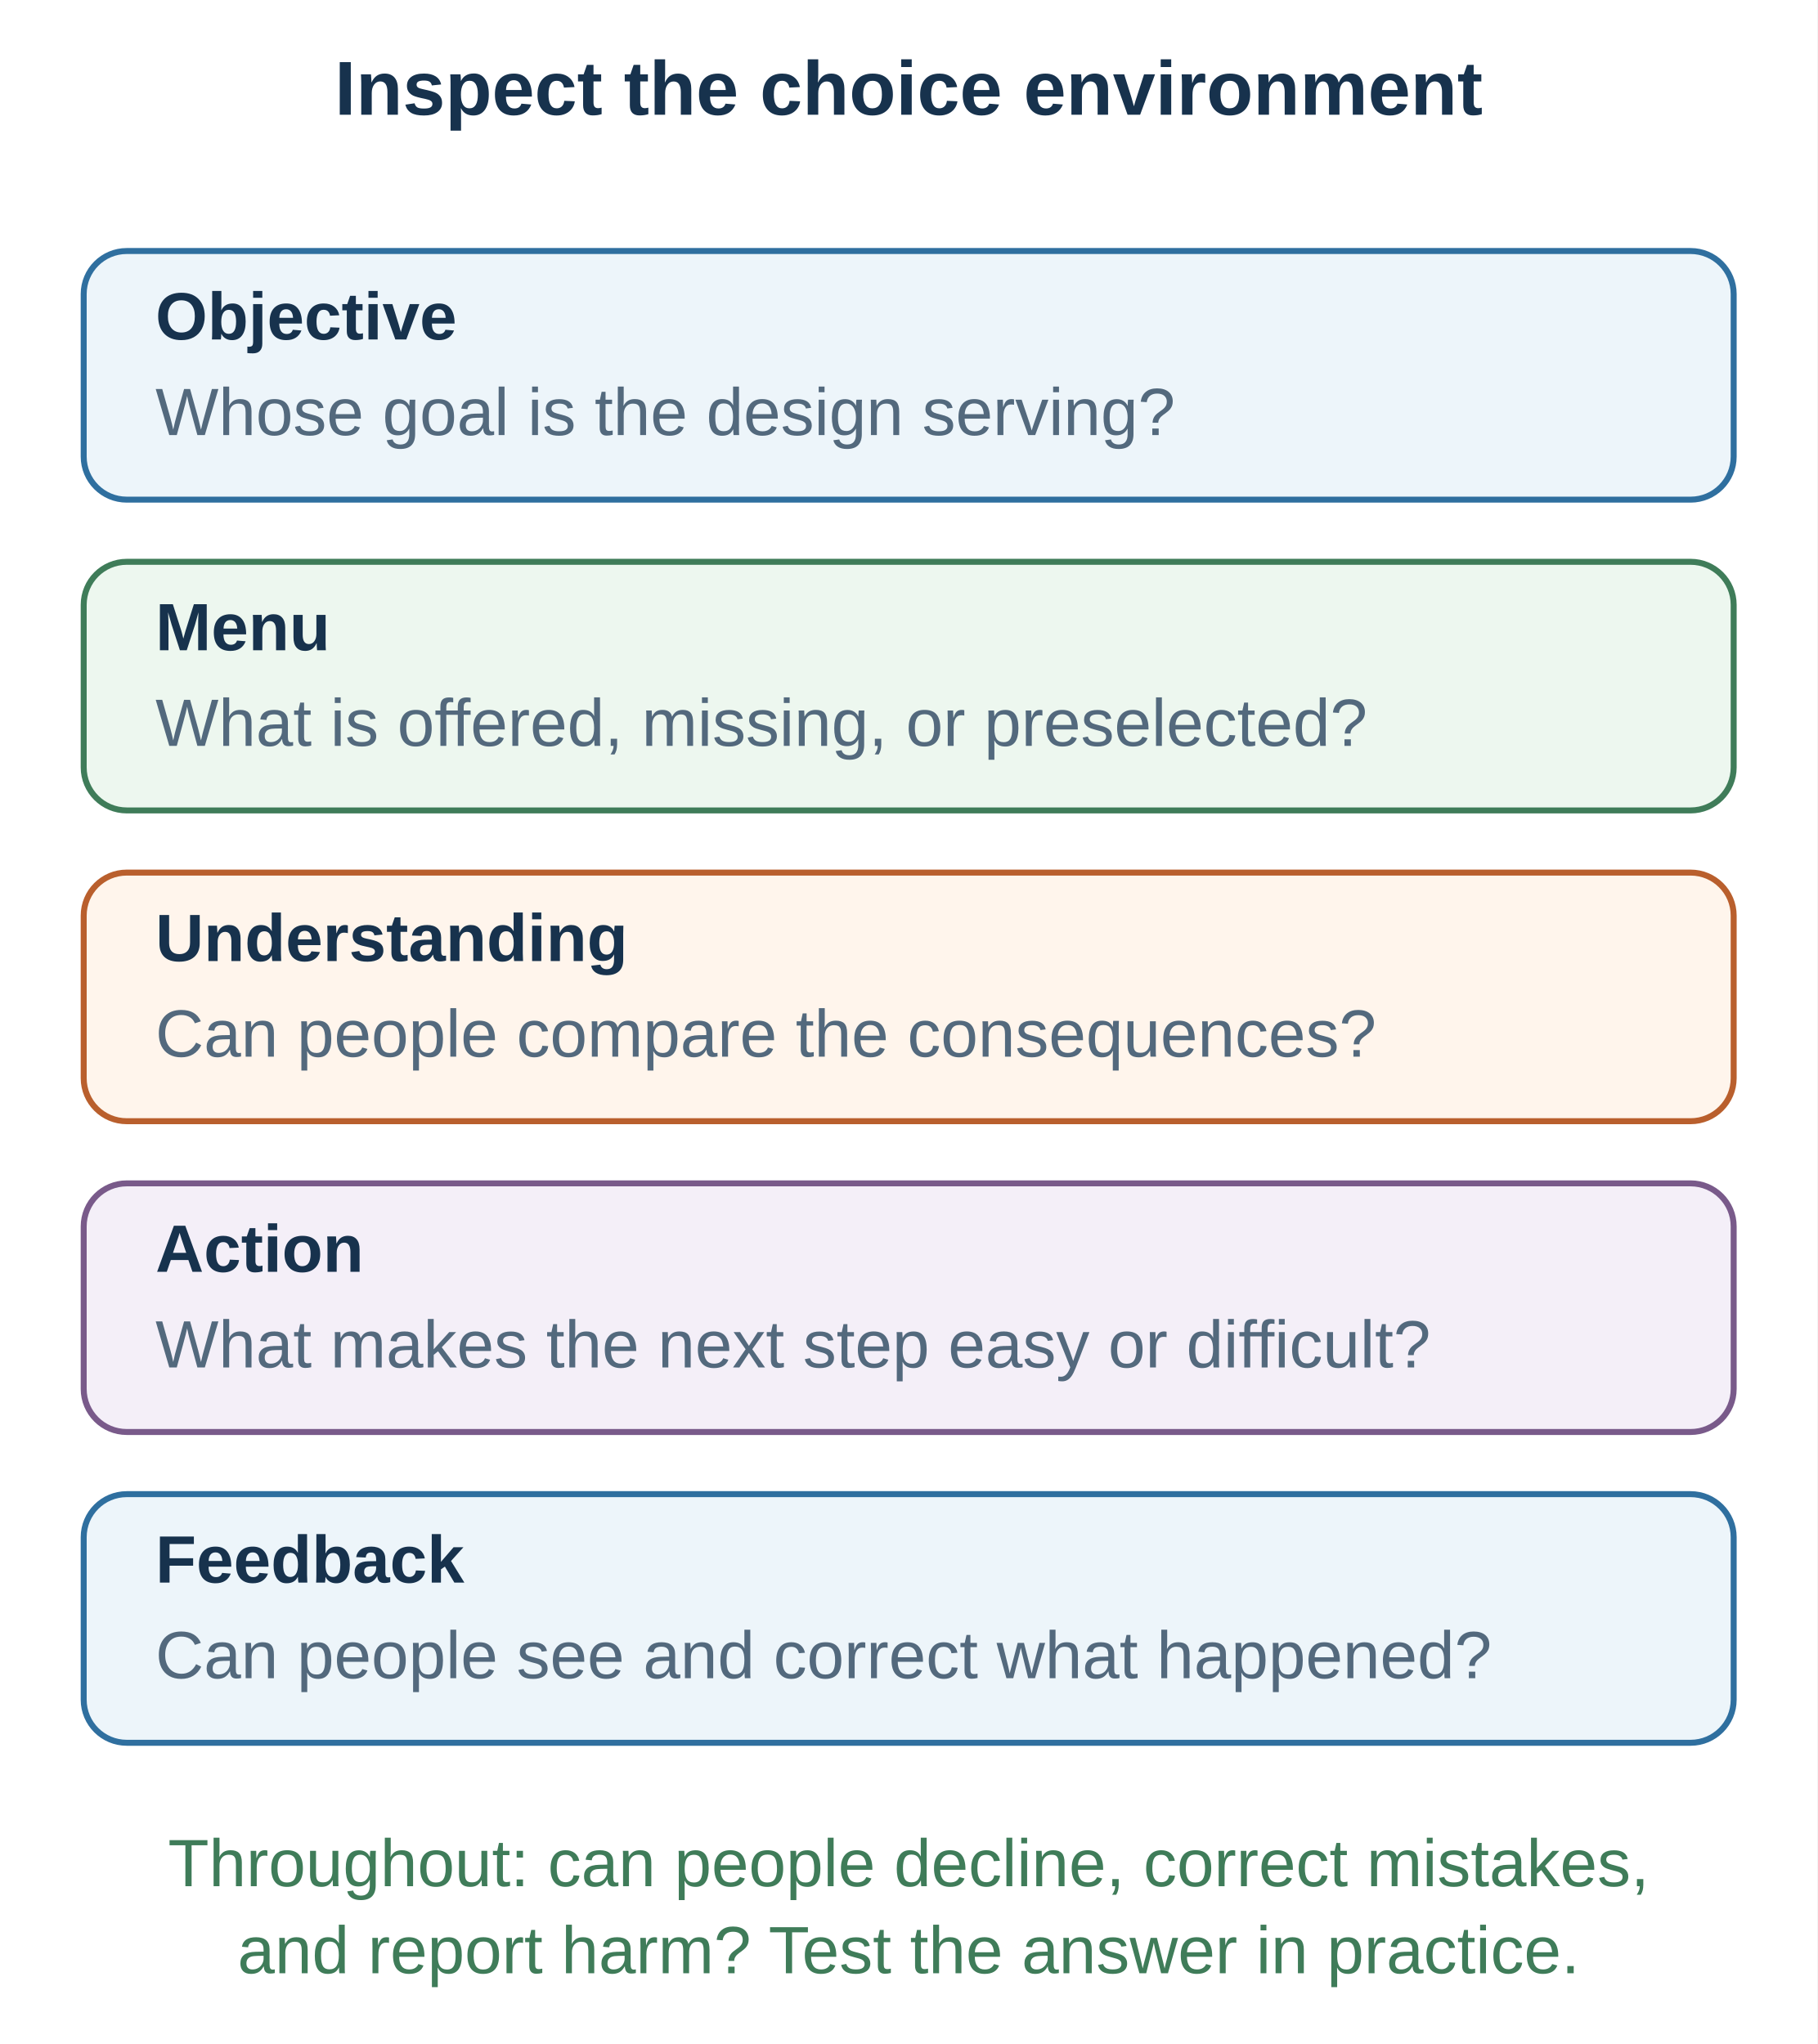
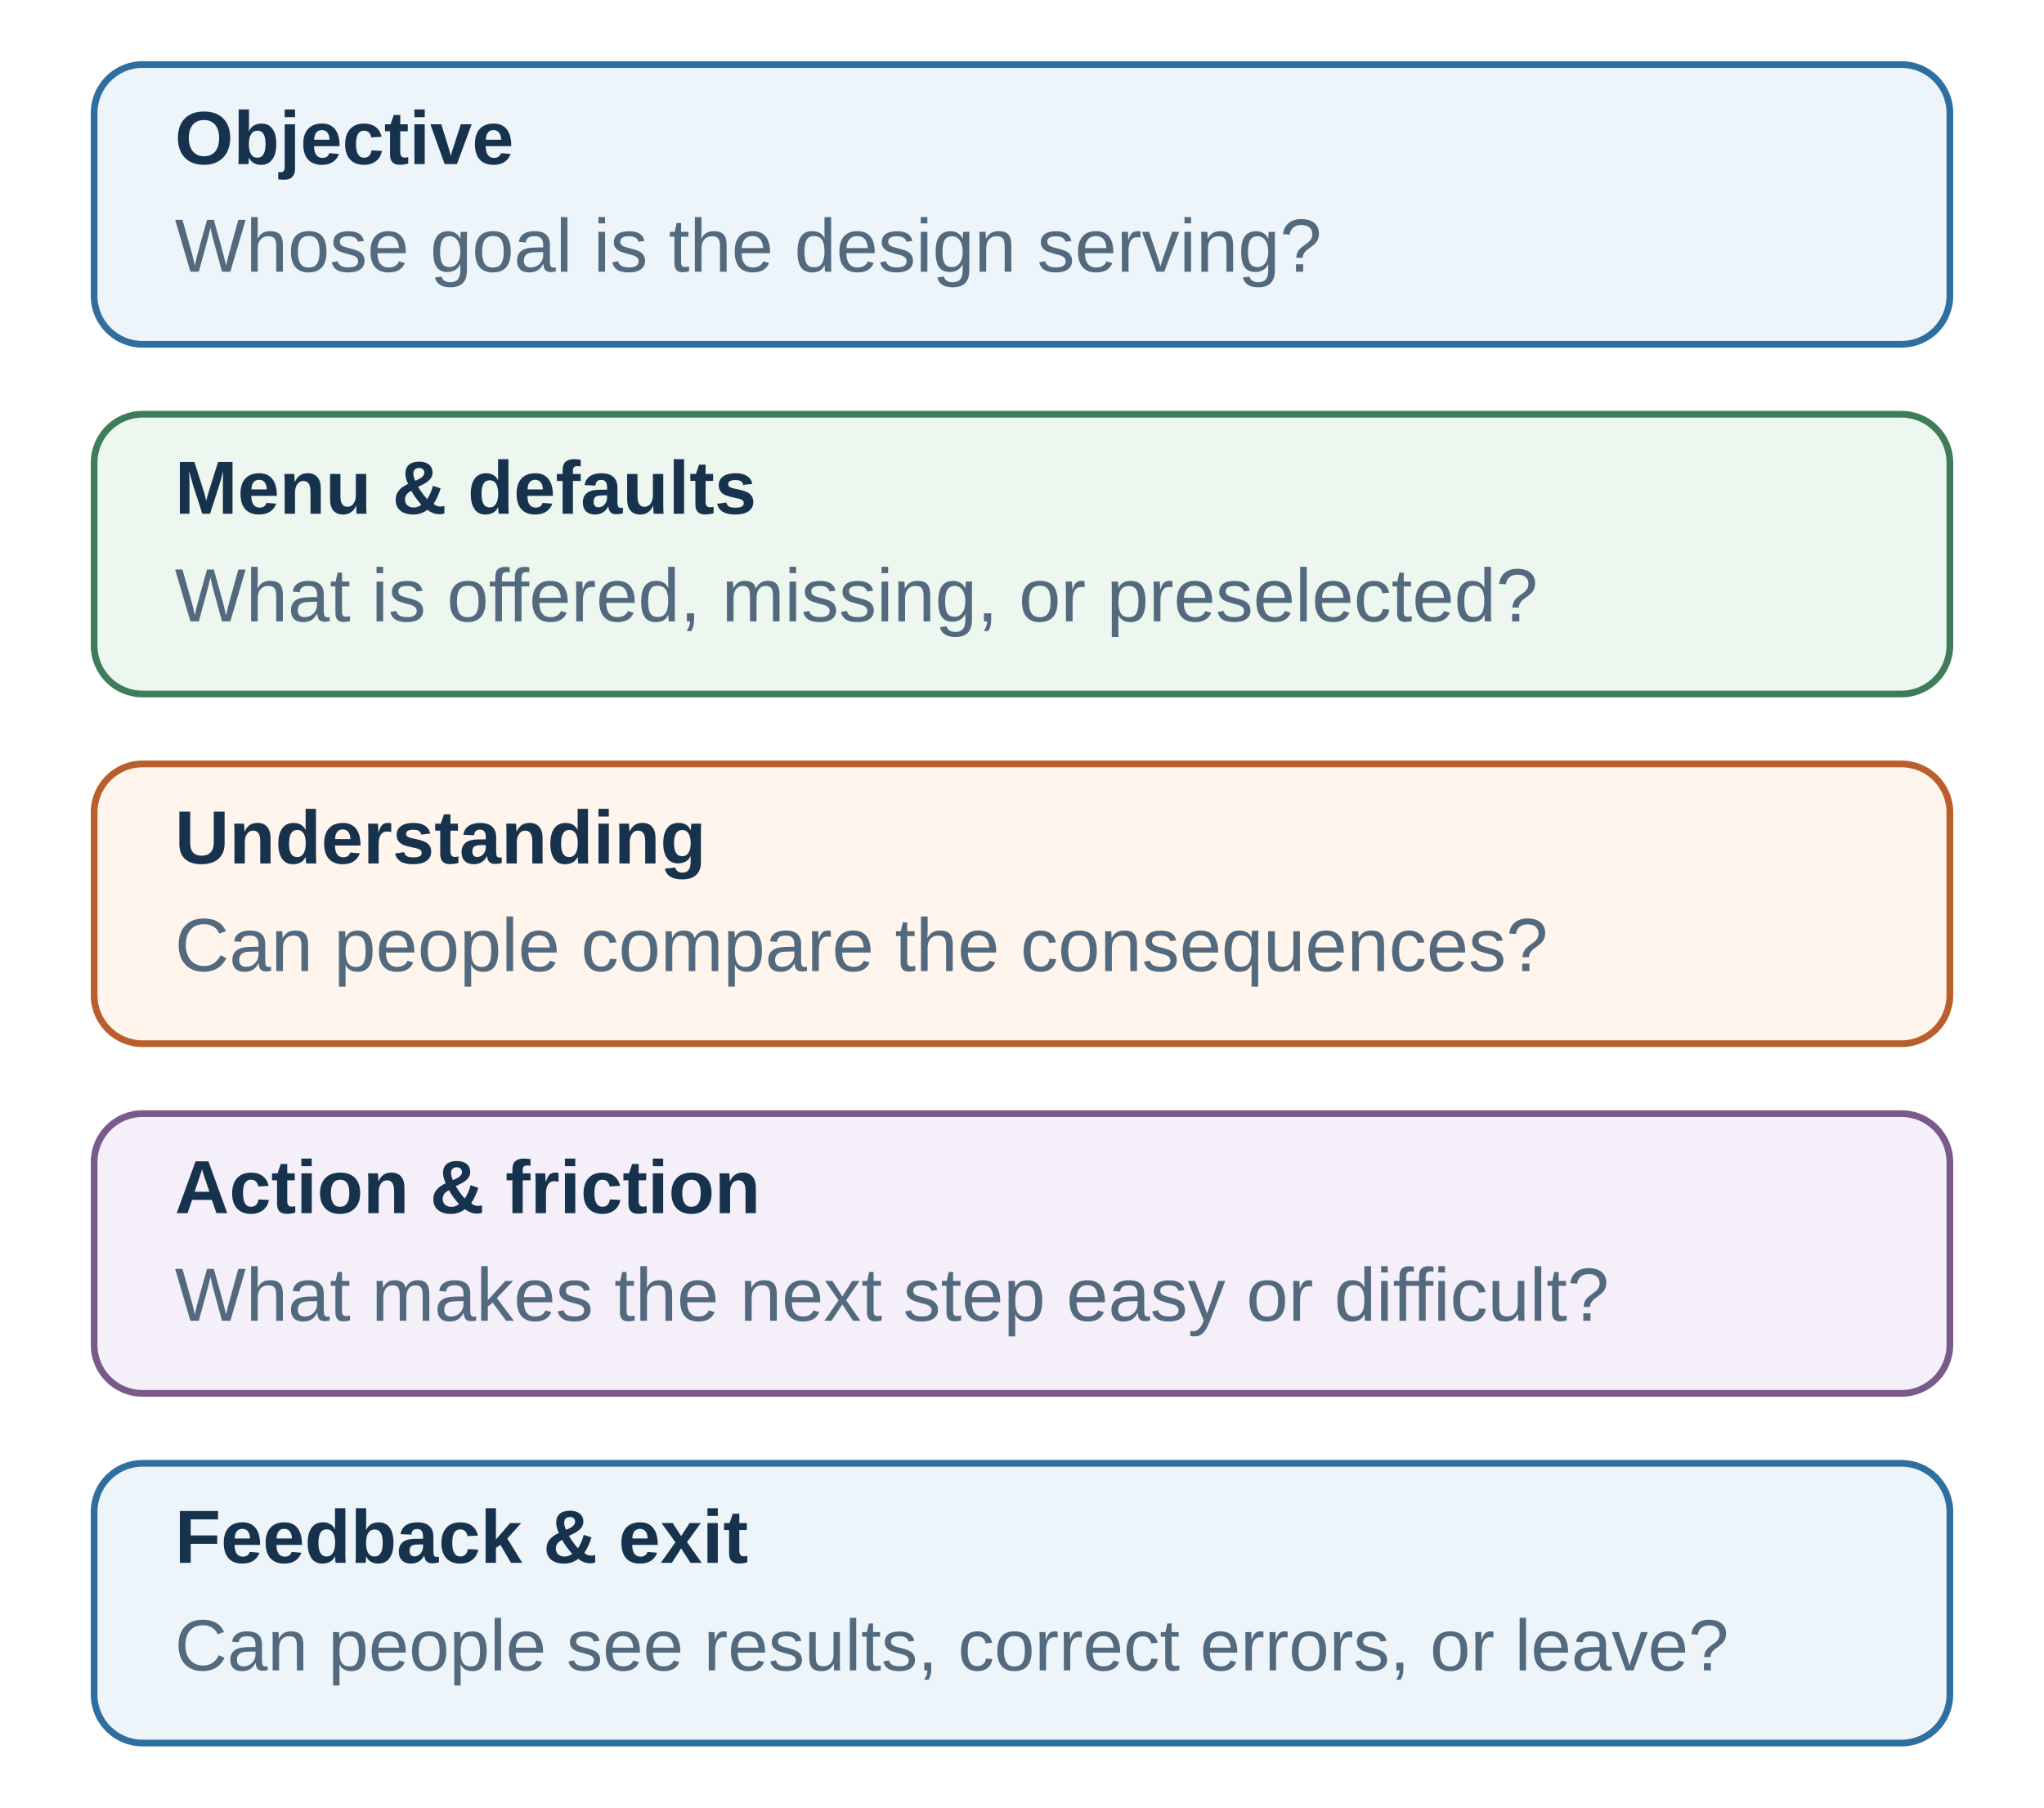
- <svg xmlns="http://www.w3.org/2000/svg" width="760" height="855" viewBox="0 0 760 855" role="img" aria-labelledby="title desc">
+ <svg xmlns="http://www.w3.org/2000/svg" width="760" height="672" viewBox="0 81 760 672" role="img" aria-labelledby="title desc">
  <rect width="760" height="855" fill="white" />
  <defs>
    <marker id="a" viewBox="0 0 12 10" markerWidth="9" markerHeight="8" refX="11" refY="5" orient="auto" markerUnits="userSpaceOnUse">
      <path d="M1 1 L11 5 L1 9 Z" fill="#2f6f9f" />
    </marker>
    <marker id="g" viewBox="0 0 12 10" markerWidth="9" markerHeight="8" refX="11" refY="5" orient="auto" markerUnits="userSpaceOnUse">
      <path d="M1 1 L11 5 L1 9 Z" fill="#3f7c59" />
    </marker>
    <marker id="o" viewBox="0 0 12 10" markerWidth="9" markerHeight="8" refX="11" refY="5" orient="auto" markerUnits="userSpaceOnUse">
      <path d="M1 1 L11 5 L1 9 Z" fill="#b95f2d" />
    </marker>
  </defs>
-   <text x="380" y="48" text-anchor="middle" font-family="Arial, Helvetica, sans-serif" font-size="32" font-weight="700" fill="#17324d">Inspect the choice environment</text>
  <rect x="35" y="105" width="690" height="104" rx="18" fill="#edf5fa" stroke="#2f6f9f" stroke-width="2.5" />
  <text x="65" y="142" text-anchor="start" font-family="Arial, Helvetica, sans-serif" font-size="28" font-weight="700" fill="#17324d">Objective</text>
  <text x="65" y="182" text-anchor="start" font-family="Arial, Helvetica, sans-serif" font-size="28" font-weight="400" fill="#53697d">Whose goal is the design serving?</text>
  <rect x="35" y="235" width="690" height="104" rx="18" fill="#edf7ef" stroke="#3f7c59" stroke-width="2.5" />
-   <text x="65" y="272" text-anchor="start" font-family="Arial, Helvetica, sans-serif" font-size="28" font-weight="700" fill="#17324d">Menu</text>
+   <text x="65" y="272" text-anchor="start" font-family="Arial, Helvetica, sans-serif" font-size="28" font-weight="700" fill="#17324d">Menu &amp; defaults</text>
  <text x="65" y="312" text-anchor="start" font-family="Arial, Helvetica, sans-serif" font-size="28" font-weight="400" fill="#53697d">What is offered, missing, or preselected?</text>
  <rect x="35" y="365" width="690" height="104" rx="18" fill="#fff5ec" stroke="#b95f2d" stroke-width="2.5" />
  <text x="65" y="402" text-anchor="start" font-family="Arial, Helvetica, sans-serif" font-size="28" font-weight="700" fill="#17324d">Understanding</text>
  <text x="65" y="442" text-anchor="start" font-family="Arial, Helvetica, sans-serif" font-size="28" font-weight="400" fill="#53697d">Can people compare the consequences?</text>
  <rect x="35" y="495" width="690" height="104" rx="18" fill="#f4eff8" stroke="#795a8a" stroke-width="2.5" />
-   <text x="65" y="532" text-anchor="start" font-family="Arial, Helvetica, sans-serif" font-size="28" font-weight="700" fill="#17324d">Action</text>
+   <text x="65" y="532" text-anchor="start" font-family="Arial, Helvetica, sans-serif" font-size="28" font-weight="700" fill="#17324d">Action &amp; friction</text>
  <text x="65" y="572" text-anchor="start" font-family="Arial, Helvetica, sans-serif" font-size="28" font-weight="400" fill="#53697d">What makes the next step easy or difficult?</text>
  <rect x="35" y="625" width="690" height="104" rx="18" fill="#edf5fa" stroke="#2f6f9f" stroke-width="2.5" />
-   <text x="65" y="662" text-anchor="start" font-family="Arial, Helvetica, sans-serif" font-size="28" font-weight="700" fill="#17324d">Feedback</text>
-   <text x="65" y="702" text-anchor="start" font-family="Arial, Helvetica, sans-serif" font-size="28" font-weight="400" fill="#53697d">Can people see and correct what happened?</text>
-   <text x="380" y="789" text-anchor="middle" font-family="Arial, Helvetica, sans-serif" font-size="28" font-weight="400" fill="#3f7c59">Throughout: can people decline, correct mistakes,</text>
-   <text x="380" y="825.4" text-anchor="middle" font-family="Arial, Helvetica, sans-serif" font-size="28" font-weight="400" fill="#3f7c59">and report harm? Test the answer in practice.</text>
+   <text x="65" y="662" text-anchor="start" font-family="Arial, Helvetica, sans-serif" font-size="28" font-weight="700" fill="#17324d">Feedback &amp; exit</text>
+   <text x="65" y="702" text-anchor="start" font-family="Arial, Helvetica, sans-serif" font-size="27" font-weight="400" fill="#53697d">Can people see results, correct errors, or leave?</text>
</svg>
